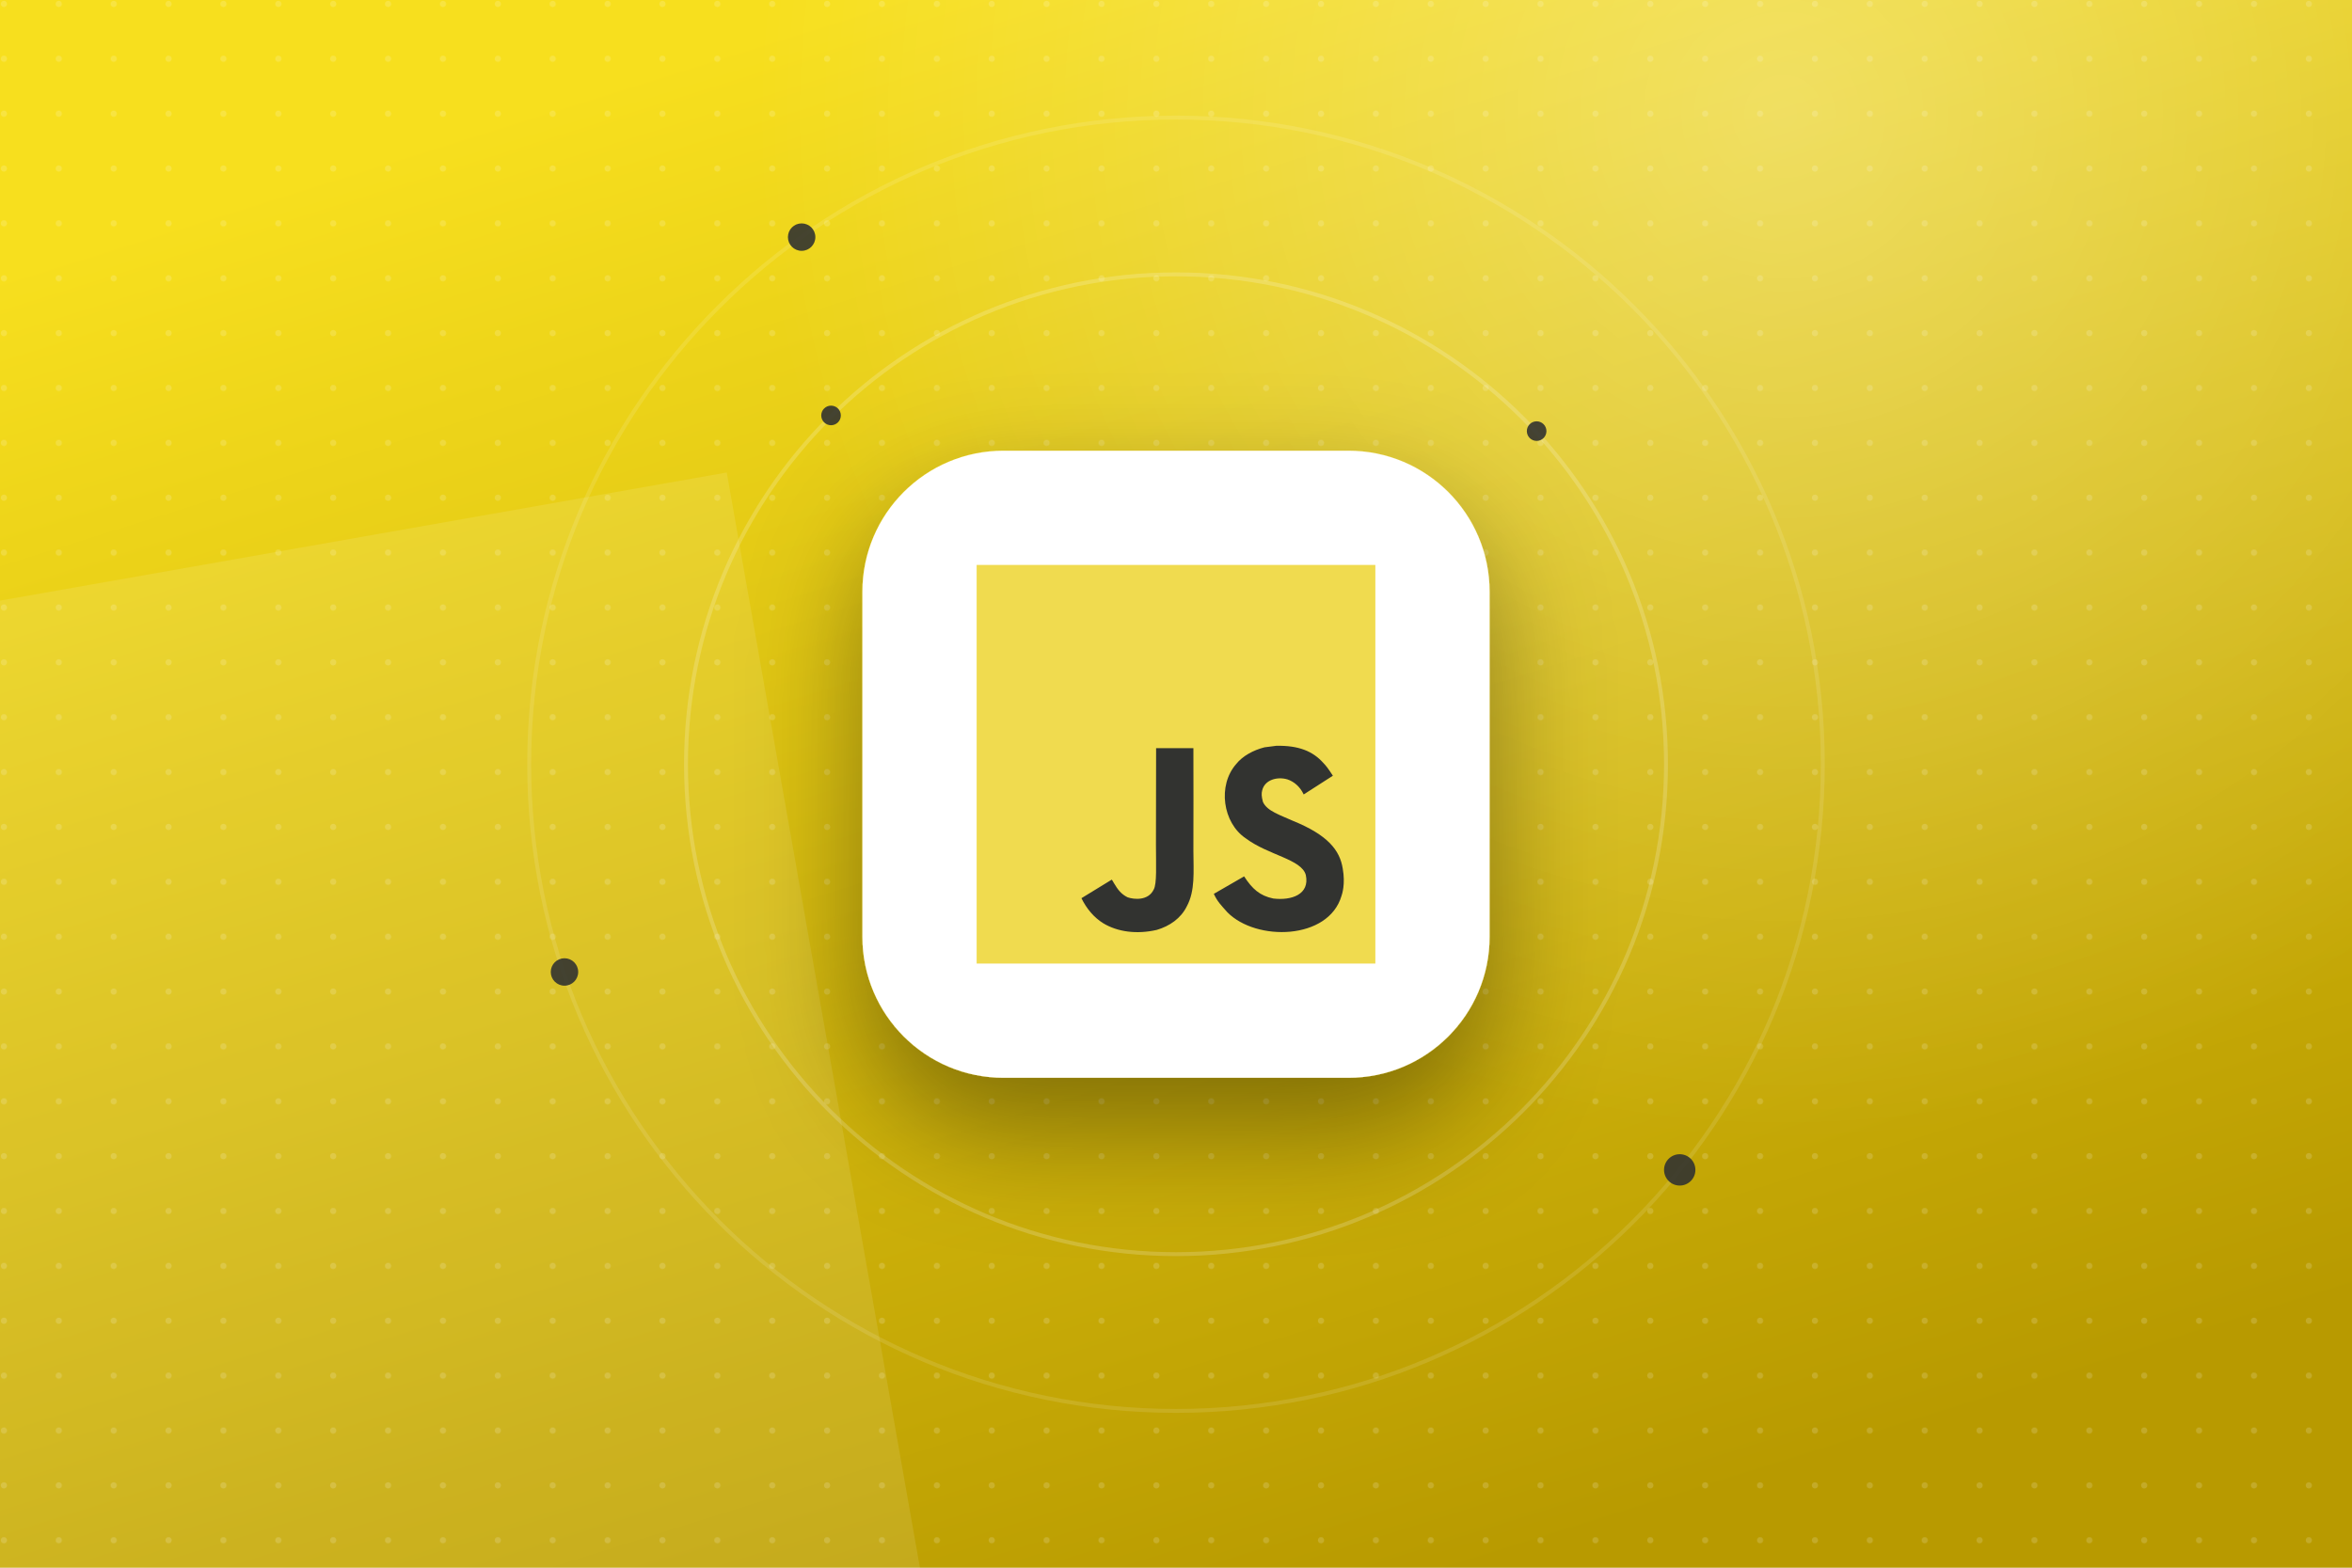
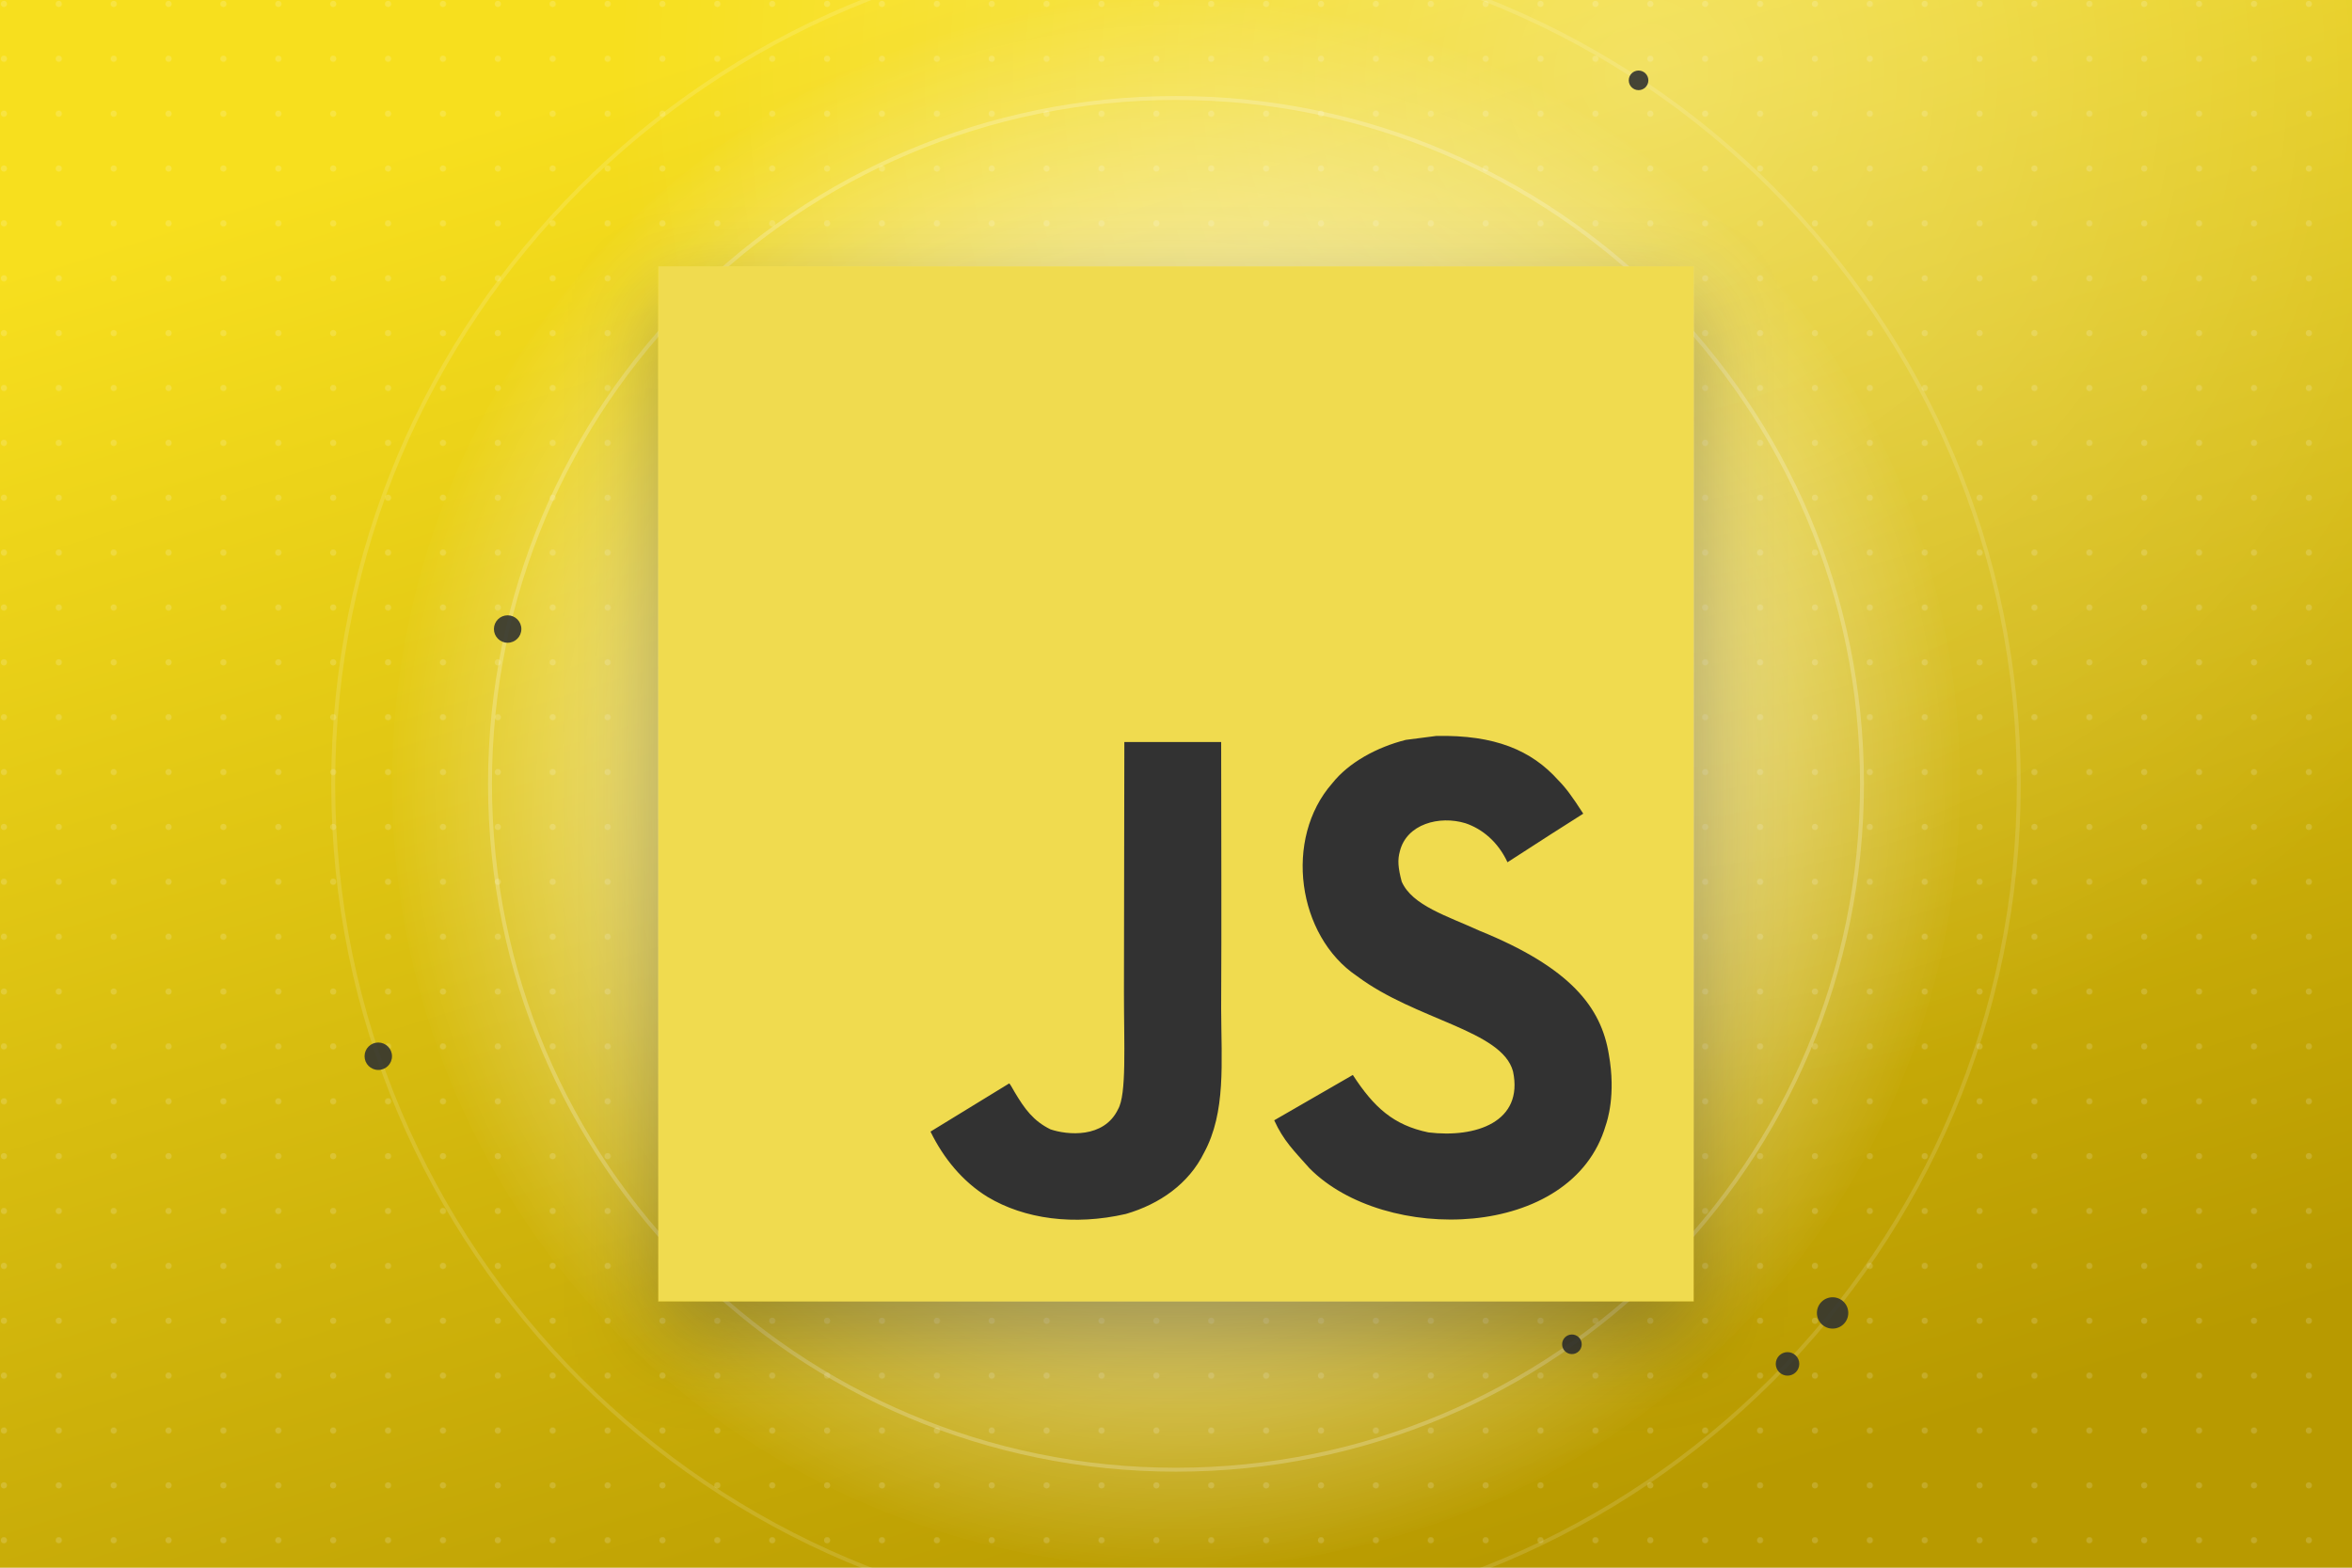
<svg xmlns="http://www.w3.org/2000/svg" viewBox="0 0 1200 800" width="1200" height="800">
  <defs>
    <linearGradient id="bg" gradientTransform="rotate(64 .5 .5)">
      <stop offset="0" stop-color="#F7DF1E" />
      <stop offset="1" stop-color="#b89a00" />
    </linearGradient>
    <radialGradient id="glow">
      <stop offset="0" stop-color="#fff" stop-opacity=".32" />
      <stop offset="1" stop-color="#fff" stop-opacity="0" />
    </radialGradient>
    <pattern id="dots" width="28" height="28" patternUnits="userSpaceOnUse">
      <circle cx="2" cy="2" r="1.6" fill="#fff" fill-opacity=".16" />
    </pattern>
-     <filter id="mono">
-       <feFlood flood-color="#fff" />
-       <feComposite in2="SourceAlpha" operator="in" />
-     </filter>
+     <radialGradient id="spot">
+       <stop offset="0" stop-color="#fff" stop-opacity=".92" />
+       <stop offset=".55" stop-color="#fff" stop-opacity=".55" />
+       <stop offset="1" stop-color="#fff" stop-opacity="0" />
+     </radialGradient>
    <filter id="shadow" x="-40%" y="-40%" width="180%" height="180%">
-       <feDropShadow dx="0" dy="26" stdDeviation="30" flood-color="#000" flood-opacity=".38" />
+       <feDropShadow dx="0" dy="18" stdDeviation="22" flood-color="#000" flood-opacity=".28" />
    </filter>
  </defs>
  <rect width="1200" height="800" fill="url(#bg)" />
  <rect width="1200" height="800" fill="url(#dots)" />
-   <circle cx="909" cy="60" r="520" fill="url(#glow)" />
-   <g opacity=".1" filter="url(#mono)" transform="rotate(-10 109 615)">
-     <svg x="-221" y="285" width="660" height="660" viewBox="0 0 128 128">
+   <circle cx="838" cy="40" r="520" fill="url(#glow)" />
+   <circle cx="600" cy="400" r="400" fill="url(#spot)" />
+   <circle cx="600" cy="400" r="350" fill="none" stroke="#fff" stroke-opacity="0.22" stroke-width="2" />
+   <circle cx="600" cy="400" r="430" fill="none" stroke="#fff" stroke-opacity="0.13" stroke-width="2" />
+   <circle cx="259" cy="321" r="7" fill="#323330" fill-opacity=".9" />
+   <circle cx="912" cy="696" r="6" fill="#323330" fill-opacity=".9" />
+   <circle cx="802" cy="686" r="5" fill="#323330" fill-opacity=".9" />
+   <circle cx="193" cy="539" r="7" fill="#323330" fill-opacity=".9" />
+   <circle cx="935" cy="670" r="8" fill="#323330" fill-opacity=".9" />
+   <circle cx="836" cy="41" r="5" fill="#323330" fill-opacity=".9" />
+   <g filter="url(#shadow)">
+     <svg x="330" y="130" width="540" height="540" viewBox="0 0 128 128">
      <path fill="#F0DB4F" d="M1.408 1.408h125.184v125.185H1.408z" />
      <path fill="#323330" d="M116.347 96.736c-.917-5.711-4.641-10.508-15.672-14.981-3.832-1.761-8.104-3.022-9.377-5.926-.452-1.69-.512-2.642-.226-3.665.821-3.32 4.784-4.355 7.925-3.403 2.023.678 3.938 2.237 5.093 4.724 5.402-3.498 5.391-3.475 9.163-5.879-1.381-2.141-2.118-3.129-3.022-4.045-3.249-3.629-7.676-5.498-14.756-5.355l-3.688.477c-3.534.893-6.902 2.748-8.877 5.235-5.926 6.724-4.236 18.492 2.975 23.335 7.104 5.332 17.54 6.545 18.873 11.531 1.297 6.104-4.486 8.08-10.234 7.378-4.236-.881-6.592-3.034-9.139-6.949-4.688 2.713-4.688 2.713-9.508 5.485 1.143 2.499 2.344 3.63 4.26 5.795 9.068 9.198 31.76 8.746 35.83-5.176.165-.478 1.261-3.666.38-8.581zM69.462 58.943H57.753l-.048 30.272c0 6.438.333 12.34-.714 14.149-1.713 3.558-6.152 3.117-8.175 2.427-2.059-1.012-3.106-2.451-4.319-4.485-.333-.584-.583-1.036-.667-1.071l-9.52 5.83c1.583 3.249 3.915 6.069 6.902 7.901 4.462 2.678 10.459 3.499 16.731 2.059 4.082-1.189 7.604-3.652 9.448-7.401 2.666-4.915 2.094-10.864 2.07-17.444.06-10.735.001-21.468.001-32.237z" />
    </svg>
  </g>
-   <circle cx="600" cy="390" r="250" fill="none" stroke="#fff" stroke-opacity="0.18" stroke-width="2" />
-   <circle cx="600" cy="390" r="330" fill="none" stroke="#fff" stroke-opacity="0.11" stroke-width="2" />
-   <circle cx="409" cy="121" r="7" fill="#323330" fill-opacity=".9" />
-   <circle cx="784" cy="220" r="5" fill="#323330" fill-opacity=".9" />
-   <circle cx="424" cy="212" r="5" fill="#323330" fill-opacity=".9" />
-   <circle cx="288" cy="496" r="7" fill="#323330" fill-opacity=".9" />
-   <circle cx="857" cy="597" r="8" fill="#323330" fill-opacity=".9" />
-   <rect x="440" y="230" width="320" height="320" rx="72" fill="#fff" filter="url(#shadow)" />
-   <svg x="496" y="286" width="208" height="208" viewBox="0 0 128 128">
-     <path fill="#F0DB4F" d="M1.408 1.408h125.184v125.185H1.408z" />
-     <path fill="#323330" d="M116.347 96.736c-.917-5.711-4.641-10.508-15.672-14.981-3.832-1.761-8.104-3.022-9.377-5.926-.452-1.69-.512-2.642-.226-3.665.821-3.32 4.784-4.355 7.925-3.403 2.023.678 3.938 2.237 5.093 4.724 5.402-3.498 5.391-3.475 9.163-5.879-1.381-2.141-2.118-3.129-3.022-4.045-3.249-3.629-7.676-5.498-14.756-5.355l-3.688.477c-3.534.893-6.902 2.748-8.877 5.235-5.926 6.724-4.236 18.492 2.975 23.335 7.104 5.332 17.54 6.545 18.873 11.531 1.297 6.104-4.486 8.08-10.234 7.378-4.236-.881-6.592-3.034-9.139-6.949-4.688 2.713-4.688 2.713-9.508 5.485 1.143 2.499 2.344 3.63 4.26 5.795 9.068 9.198 31.76 8.746 35.83-5.176.165-.478 1.261-3.666.38-8.581zM69.462 58.943H57.753l-.048 30.272c0 6.438.333 12.34-.714 14.149-1.713 3.558-6.152 3.117-8.175 2.427-2.059-1.012-3.106-2.451-4.319-4.485-.333-.584-.583-1.036-.667-1.071l-9.52 5.83c1.583 3.249 3.915 6.069 6.902 7.901 4.462 2.678 10.459 3.499 16.731 2.059 4.082-1.189 7.604-3.652 9.448-7.401 2.666-4.915 2.094-10.864 2.07-17.444.06-10.735.001-21.468.001-32.237z" />
-   </svg>
</svg>
